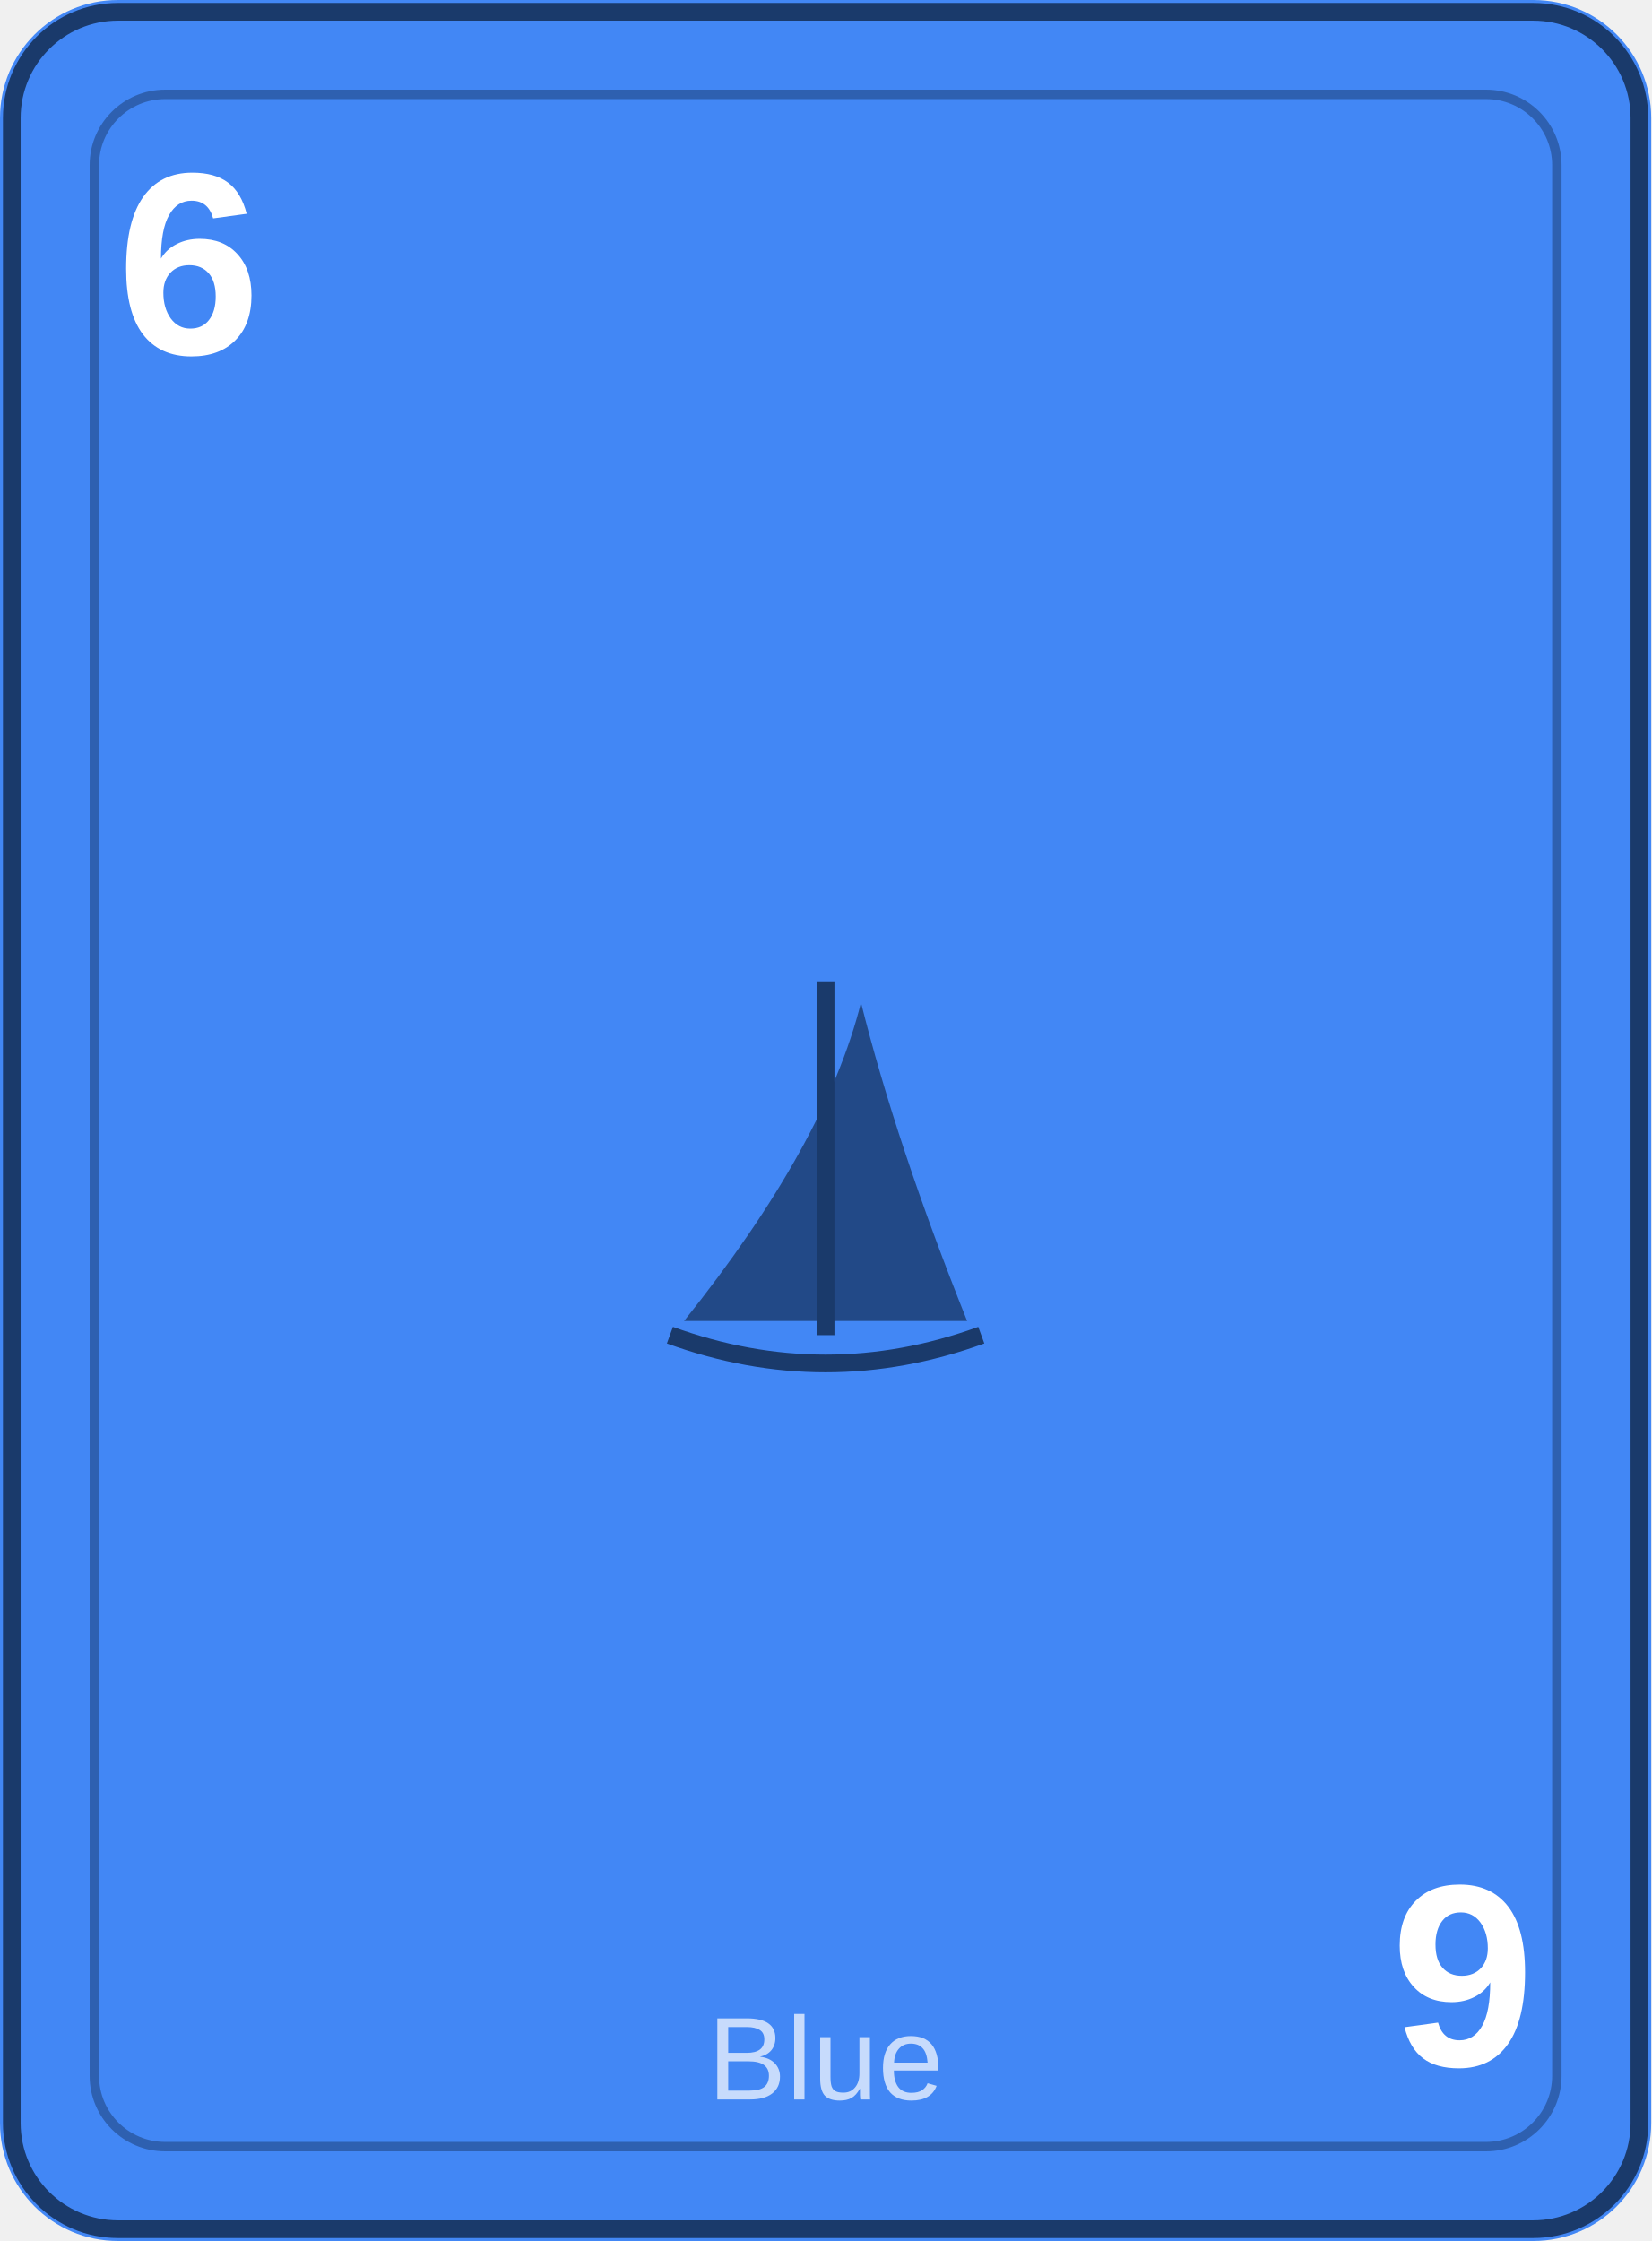
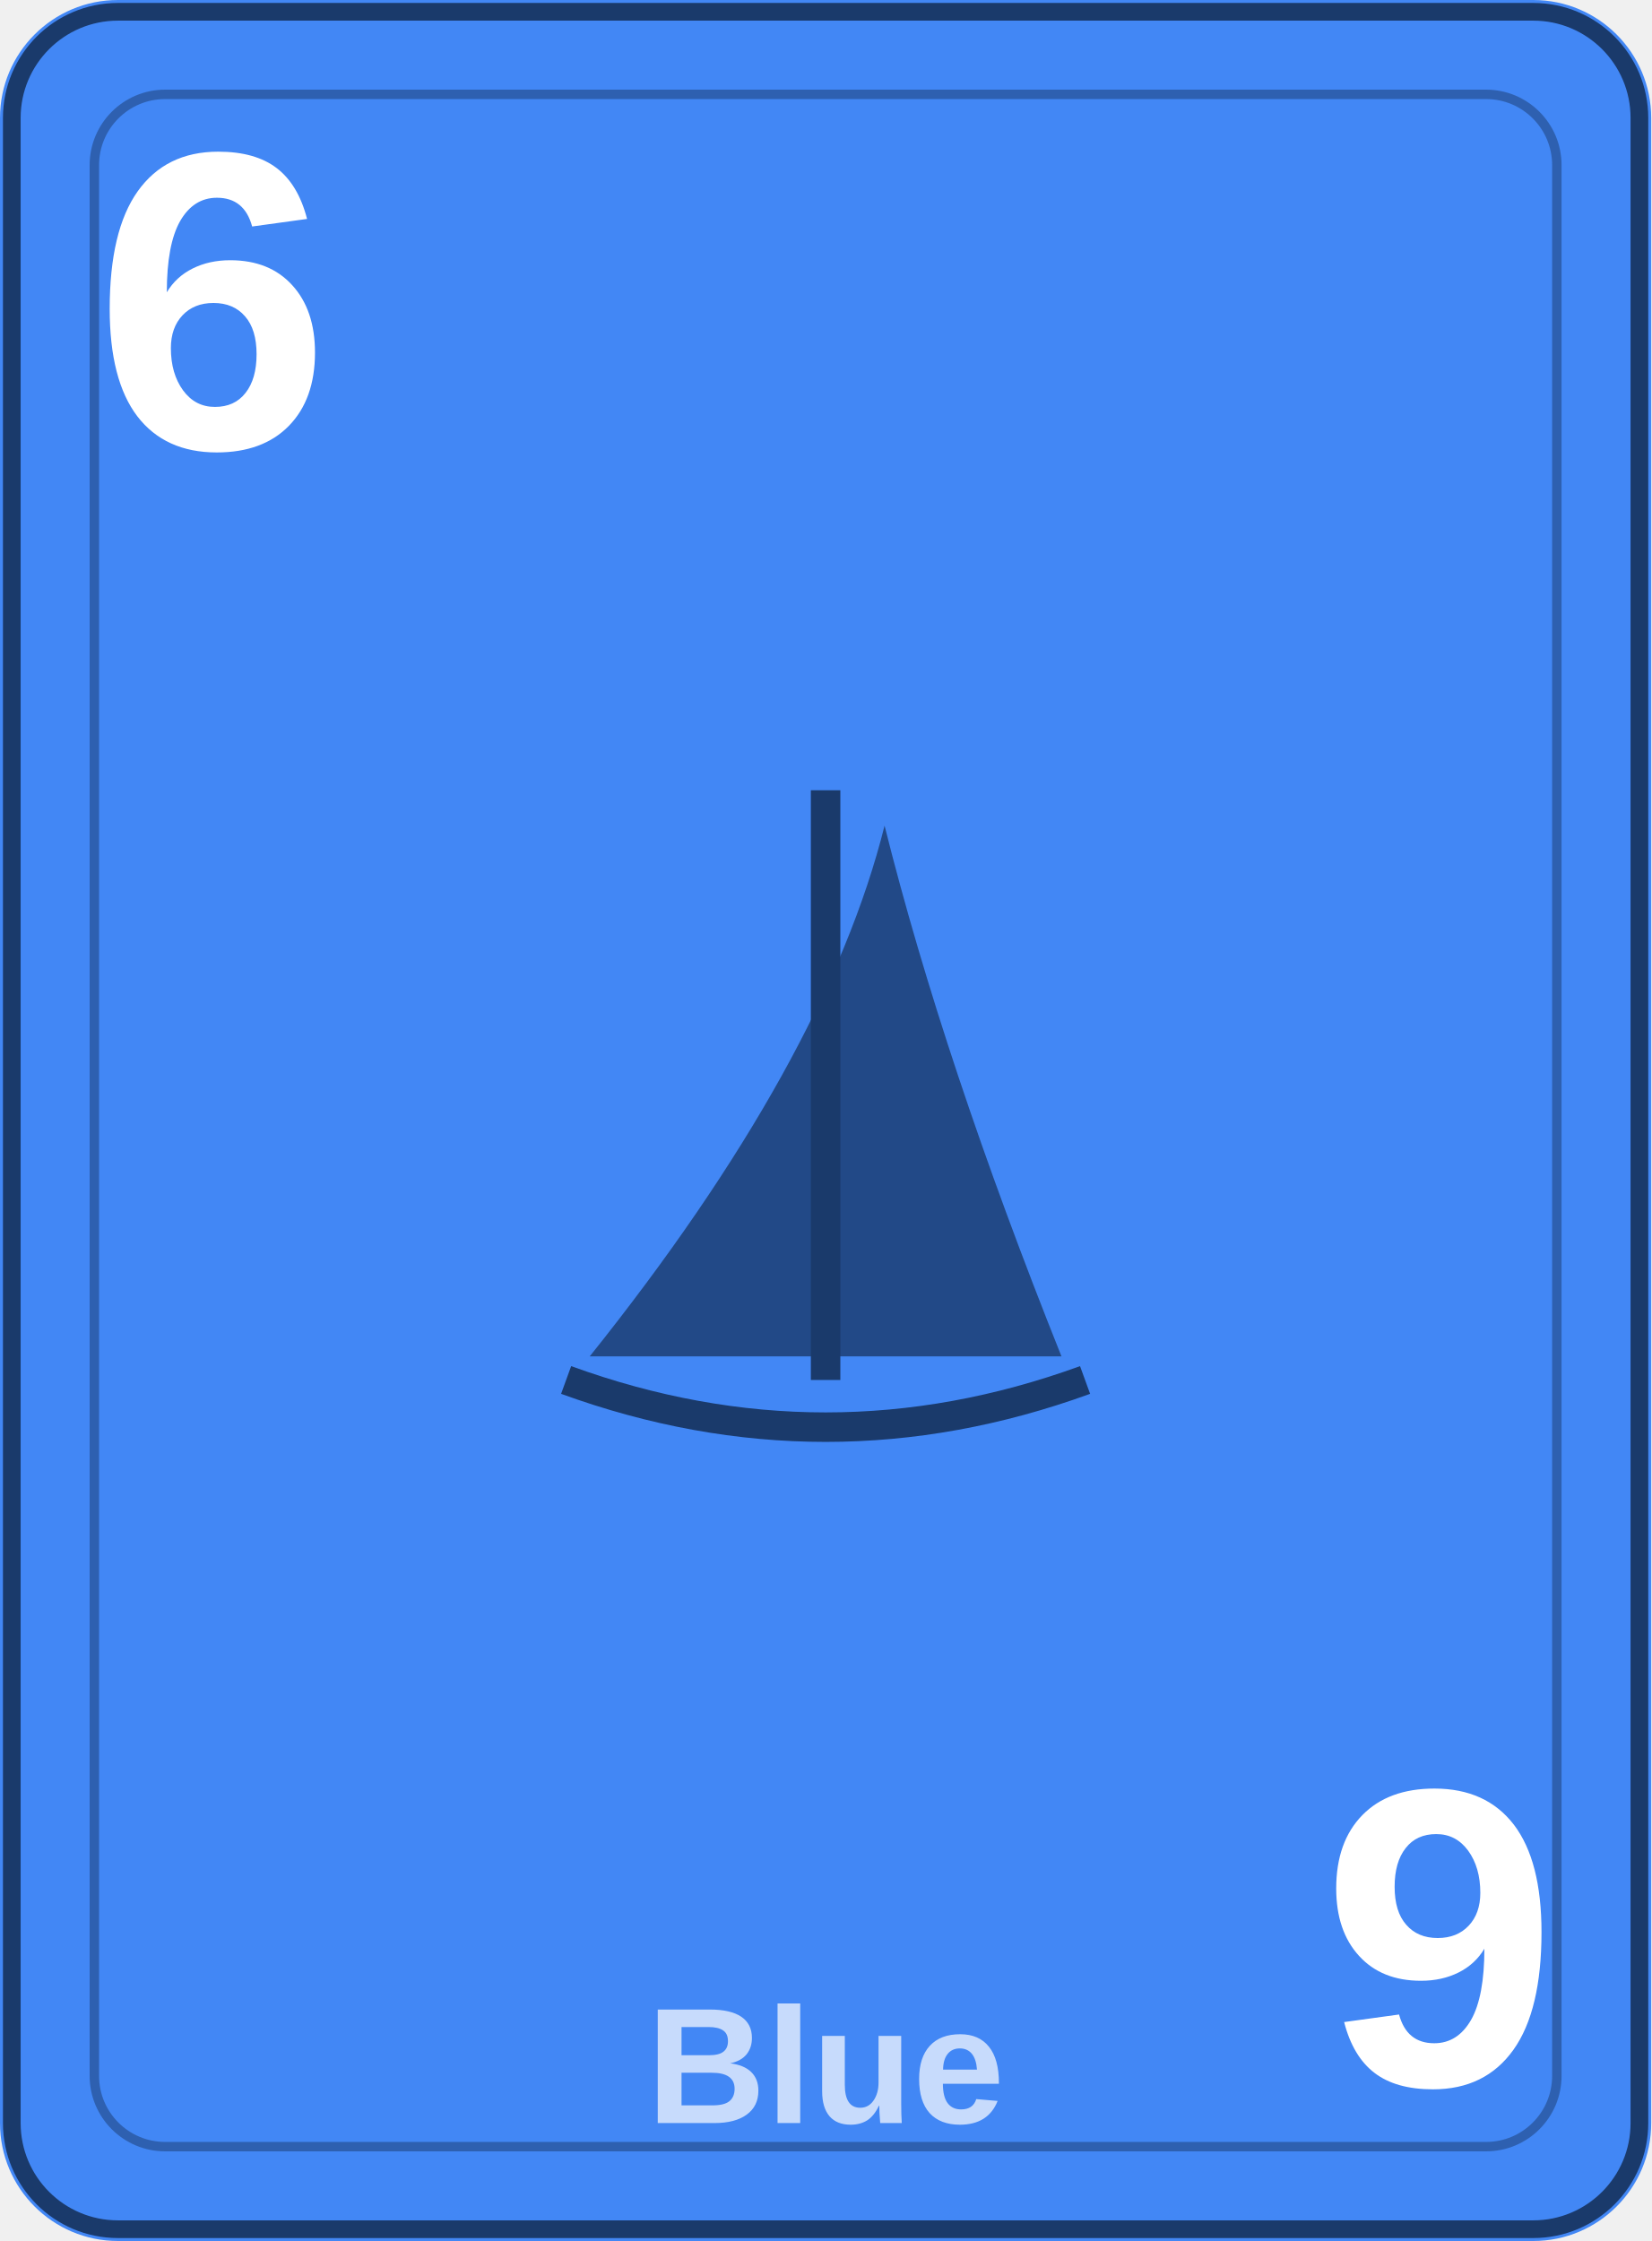
<svg xmlns="http://www.w3.org/2000/svg" width="140" height="190" viewBox="0 0 140 190">
  <rect width="140" height="190" rx="10" ry="10" fill="#4287f5" />
  <rect x="1" y="1" width="138" height="188" rx="9" ry="9" fill="none" stroke="#1a3a6b" stroke-width="1.5" />
  <rect x="8" y="8" width="124" height="174" rx="6" ry="6" fill="none" stroke="#1a3a6b" stroke-width="0.8" opacity="0.5" />
-   <text x="16" y="30" font-family="Arial, sans-serif" font-size="22" font-weight="bold" text-anchor="middle" fill="#ffffff">6</text>
-   <text x="124" y="176" font-family="Arial, sans-serif" font-size="22" font-weight="bold" text-anchor="middle" fill="#ffffff" transform="rotate(180,124,168)">6</text>
-   <g transform="translate(70,100) scale(0.6)">
+   <text x="18" y="38" font-family="Arial, sans-serif" font-size="36" font-weight="bold" text-anchor="middle" fill="#ffffff">6</text>
+   <text x="122" y="172" font-family="Arial, sans-serif" font-size="36" font-weight="bold" text-anchor="middle" fill="#ffffff" transform="rotate(180,122,162)">6</text>
+   <g transform="translate(70,95) scale(1.0)">
    <path d="M-5,20 L-20,20 Q0,-5 5,-25 Q10,-5 20,20 L5,20 Z" fill="#1a3a6b" opacity="0.8" />
    <line x1="0" y1="-28" x2="0" y2="22" stroke="#1a3a6b" stroke-width="2.5" />
    <path d="M-22,22 Q0,30 22,22" fill="none" stroke="#1a3a6b" stroke-width="2.5" />
  </g>
-   <text x="70" y="178" font-family="Arial, sans-serif" font-size="10" text-anchor="middle" fill="#ffffff" opacity="0.7">Blue</text>
+   <text x="70" y="180" font-family="Arial, sans-serif" font-size="14" font-weight="bold" text-anchor="middle" fill="#ffffff" opacity="0.7">Blue</text>
</svg>
